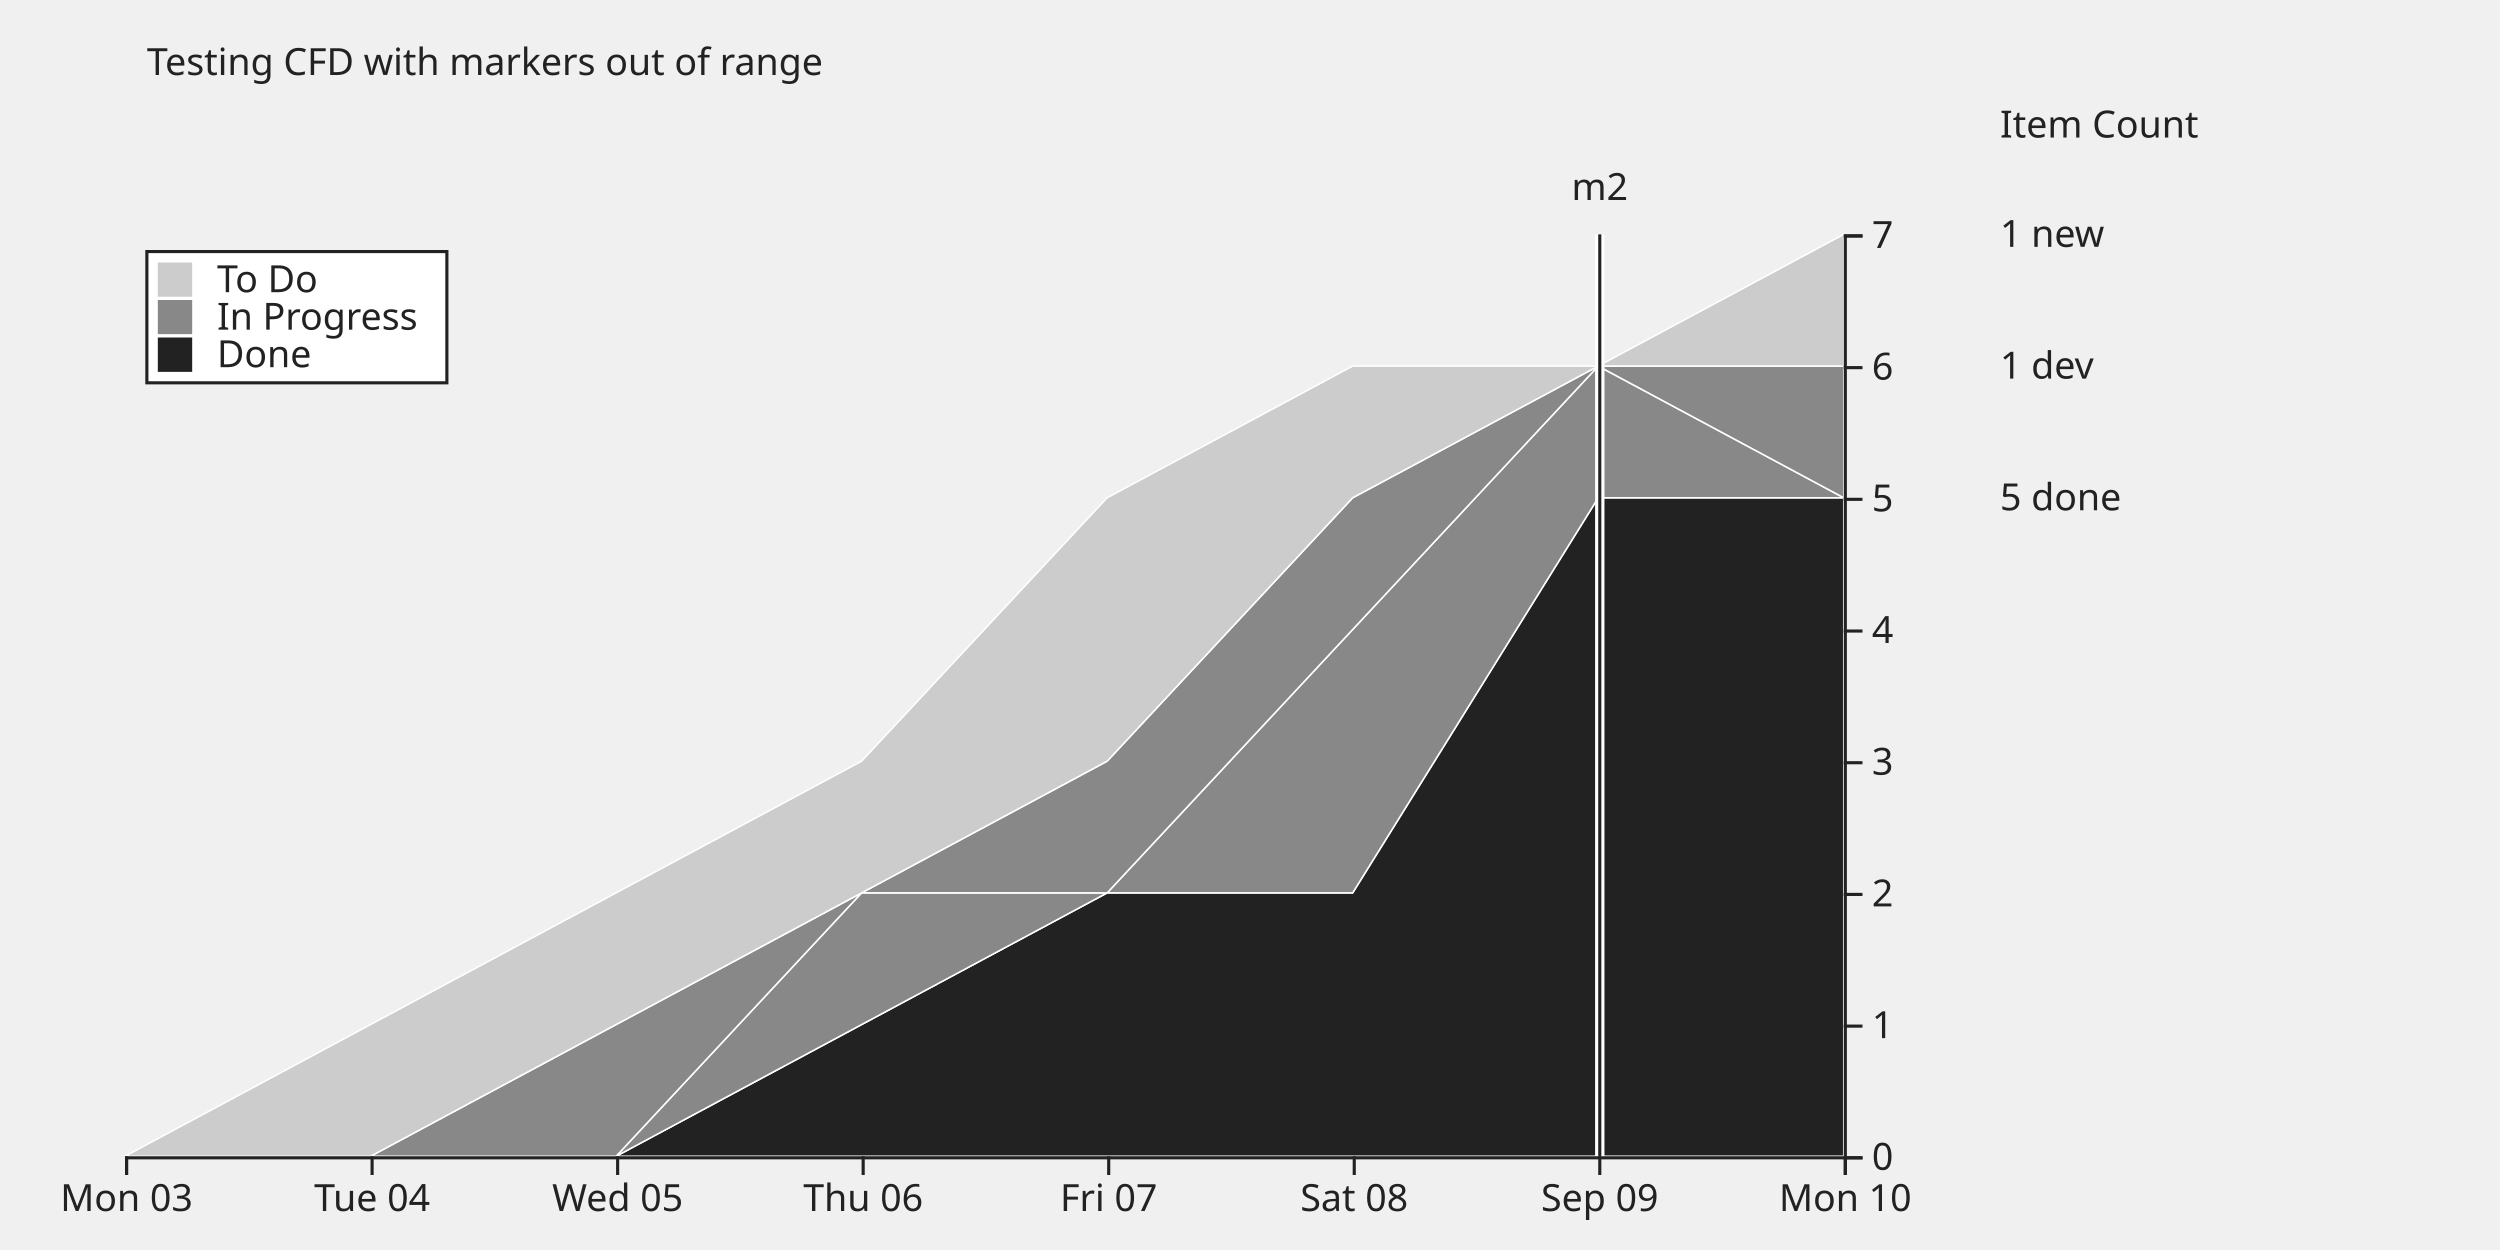
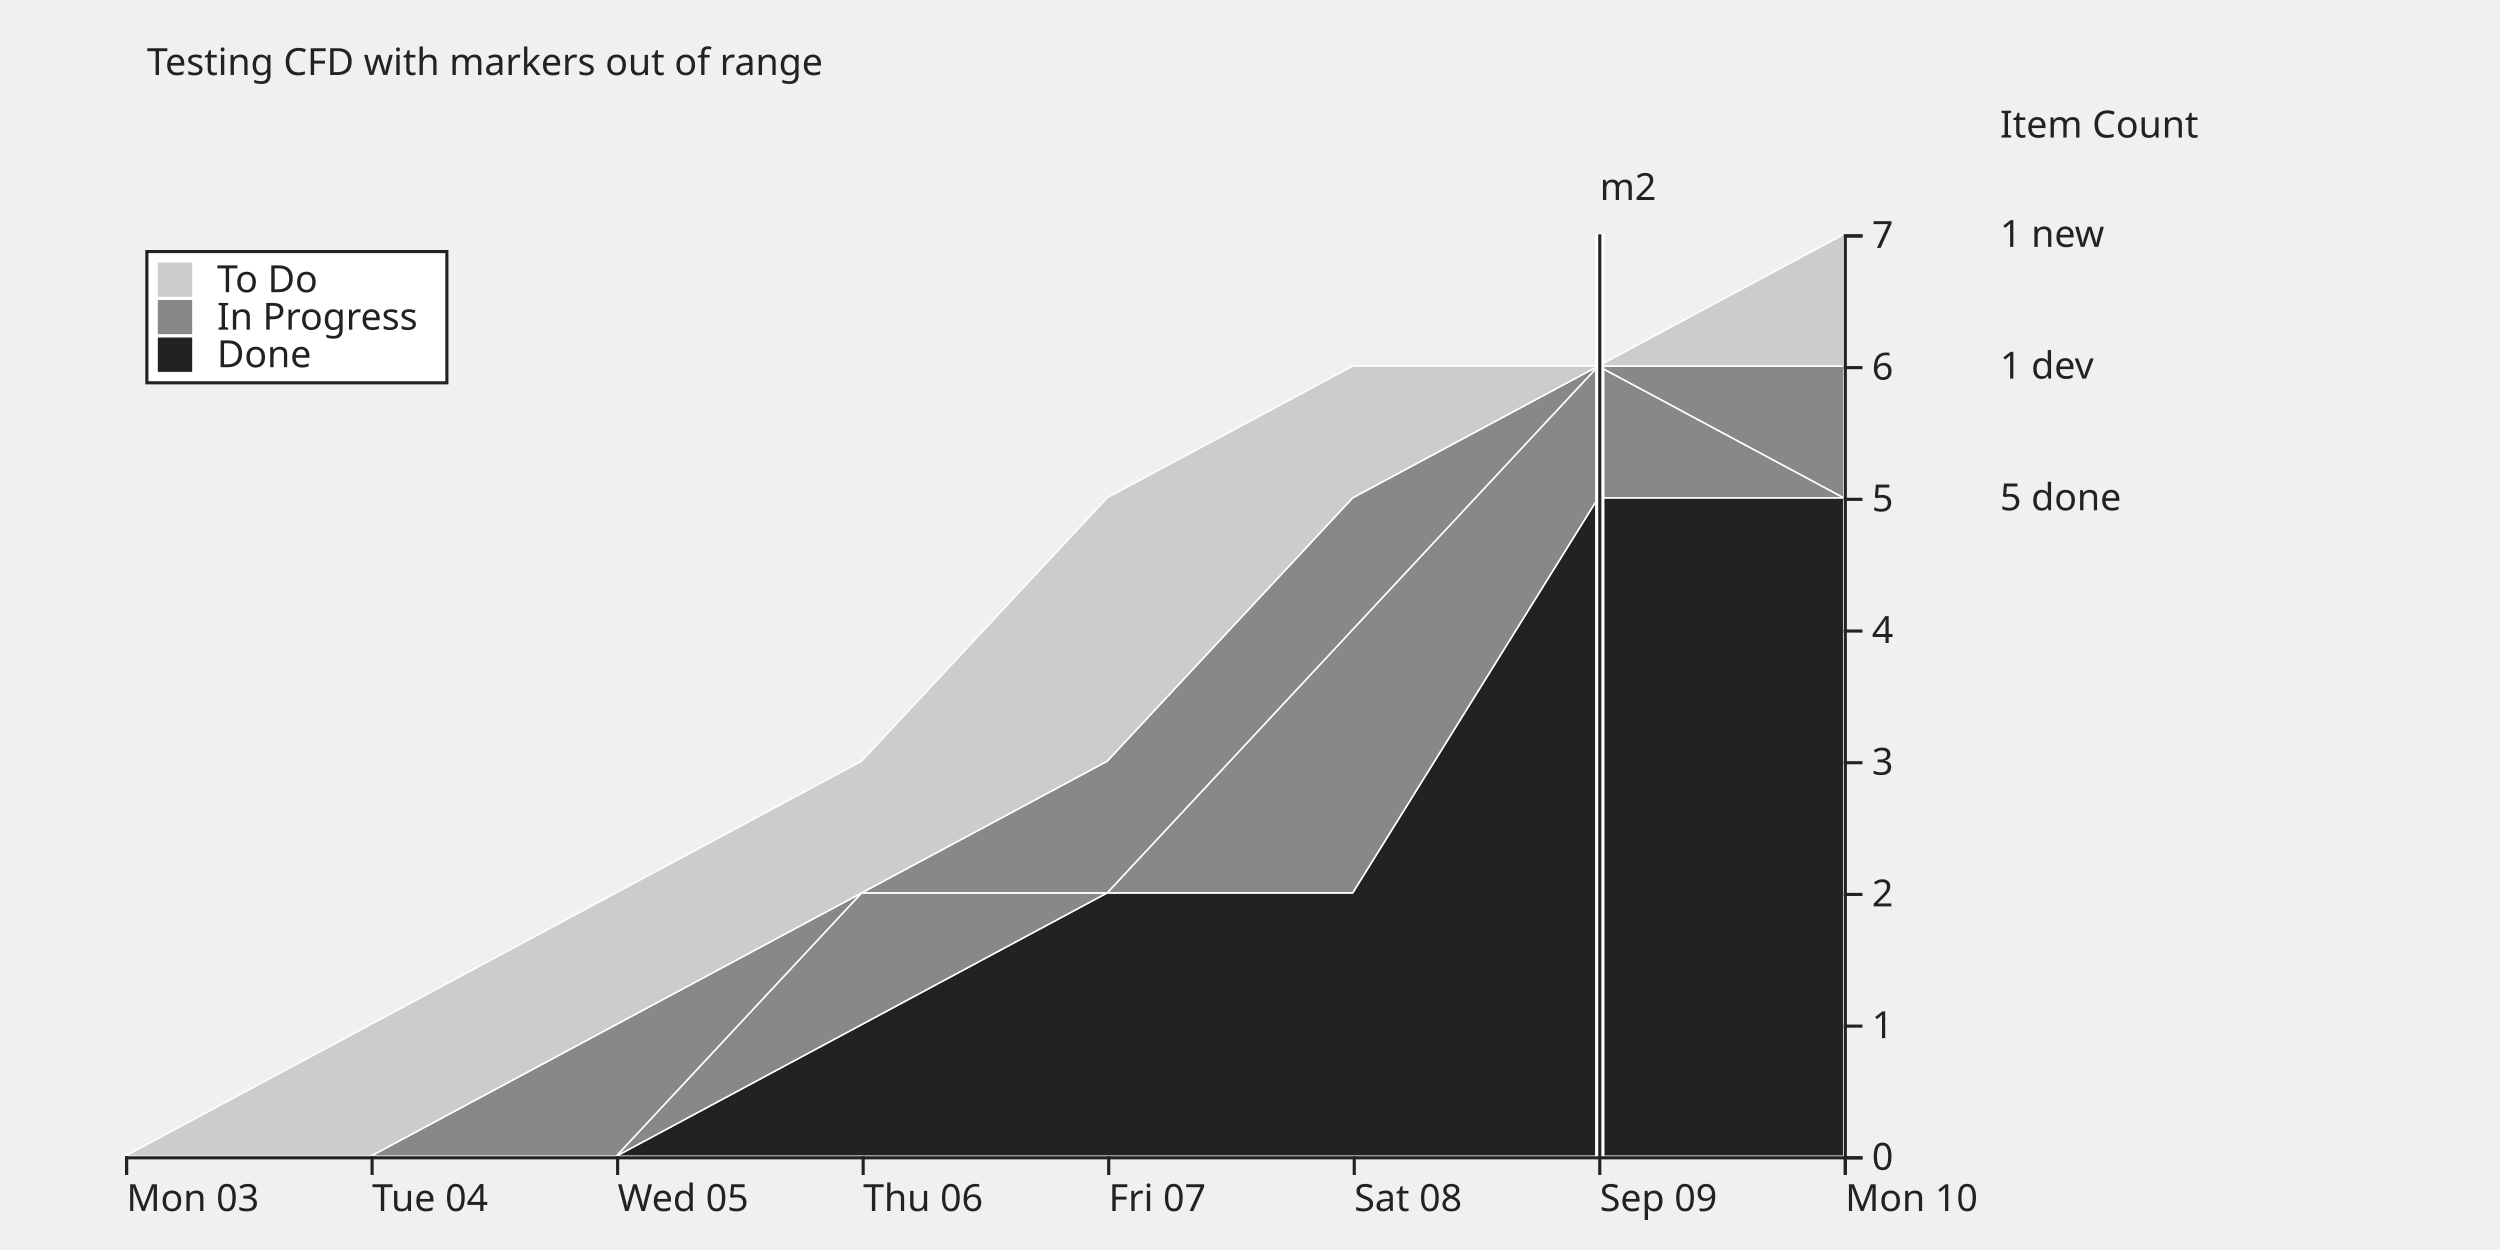
<svg xmlns="http://www.w3.org/2000/svg" width="800" height="400">
  <g transform="translate(40,75)">
    <g class="layer">
      <path class="area" style="fill: #222; stroke: #fff; stroke-width: .5;" d="M0,295L78.571,295L157.143,295L235.714,252.857L314.286,210.714L392.857,210.714L471.429,84.286L550,84.286L550,295L471.429,295L392.857,295L314.286,295L235.714,295L157.143,295L78.571,295L0,295Z" />
      <text x="600" y="84.286" dy="4px" font-size="12px" font-family="sans-serif" style="text-anchor: start; fill: #222;">5 done</text>
    </g>
    <g class="layer">
      <path class="area" style="fill: #888; stroke: #fff; stroke-width: .5;" d="M0,295L78.571,295L157.143,295L235.714,210.714L314.286,210.714L392.857,126.429L471.429,42.143L550,84.286L550,84.286L471.429,84.286L392.857,210.714L314.286,210.714L235.714,252.857L157.143,295L78.571,295L0,295Z" />
    </g>
    <g class="layer">
      <path class="area" style="fill: #888; stroke: #fff; stroke-width: .5;" d="M0,295L78.571,295L157.143,252.857L235.714,210.714L314.286,168.571L392.857,84.286L471.429,42.143L550,42.143L550,84.286L471.429,42.143L392.857,126.429L314.286,210.714L235.714,210.714L157.143,295L78.571,295L0,295Z" />
      <text x="600" y="42.143" dy="4px" font-size="12px" font-family="sans-serif" style="text-anchor: start; fill: #222;">1 dev</text>
    </g>
    <g class="layer">
      <path class="area" style="fill: #ccc; stroke: #fff; stroke-width: .5;" d="M0,295L78.571,252.857L157.143,210.714L235.714,168.571L314.286,84.286L392.857,42.143L471.429,42.143L550,0L550,42.143L471.429,42.143L392.857,84.286L314.286,168.571L235.714,210.714L157.143,252.857L78.571,295L0,295Z" />
      <text x="600" y="0" dy="4px" font-size="12px" font-family="sans-serif" style="text-anchor: start; fill: #222;">1 new</text>
    </g>
    <line x1="471.929" y1="295" x2="471.929" y2="0" style="stroke-width: 3; stroke: #fff;" />
    <line x1="471.929" y1="295" x2="471.929" y2="0" style="stroke-width: 1; stroke: #222;" />
    <rect style="fill: #fff;" />
-     <text x="471.929" y="-15" dy="4px" font-size="12px" font-family="sans-serif" style="fill: #222; text-anchor: middle;">m2</text>
+     <text x="471.929" y="-15" dy="4px" font-size="12px" font-family="sans-serif" style="fill: #222; text-anchor: start;">m2</text>
    <g transform="translate(0,295)" fill="none" font-size="10" font-family="sans-serif" text-anchor="middle">
      <path class="domain" stroke="currentColor" d="M0.5,6V0.5H550.5V6" style="stroke: #222;" />
      <g class="tick" opacity="1" transform="translate(0.5,0)">
        <line stroke="currentColor" y2="6" style="stroke: #222;" />
-         <text fill="currentColor" y="9" dy="0.71em" style="fill: #222;" font-size="12px" font-family="sans-serif">Mon 03</text>
+         <text fill="currentColor" y="9" dy="0.71em" style="fill: #222; text-anchor: start;" font-size="12px" font-family="sans-serif">Mon 03</text>
      </g>
      <g class="tick" opacity="1" transform="translate(79.07143,0)">
        <line stroke="currentColor" y2="6" style="stroke: #222;" />
-         <text fill="currentColor" y="9" dy="0.71em" style="fill: #222;" font-size="12px" font-family="sans-serif">Tue 04</text>
+         <text fill="currentColor" y="9" dy="0.71em" style="fill: #222; text-anchor: start;" font-size="12px" font-family="sans-serif">Tue 04</text>
      </g>
      <g class="tick" opacity="1" transform="translate(157.6429,0)">
        <line stroke="currentColor" y2="6" style="stroke: #222;" />
-         <text fill="currentColor" y="9" dy="0.71em" style="fill: #222;" font-size="12px" font-family="sans-serif">Wed 05</text>
+         <text fill="currentColor" y="9" dy="0.71em" style="fill: #222; text-anchor: start;" font-size="12px" font-family="sans-serif">Wed 05</text>
      </g>
      <g class="tick" opacity="1" transform="translate(236.2143,0)">
        <line stroke="currentColor" y2="6" style="stroke: #222;" />
-         <text fill="currentColor" y="9" dy="0.71em" style="fill: #222;" font-size="12px" font-family="sans-serif">Thu 06</text>
+         <text fill="currentColor" y="9" dy="0.71em" style="fill: #222; text-anchor: start;" font-size="12px" font-family="sans-serif">Thu 06</text>
      </g>
      <g class="tick" opacity="1" transform="translate(314.7857,0)">
        <line stroke="currentColor" y2="6" style="stroke: #222;" />
-         <text fill="currentColor" y="9" dy="0.71em" style="fill: #222;" font-size="12px" font-family="sans-serif">Fri 07</text>
+         <text fill="currentColor" y="9" dy="0.71em" style="fill: #222; text-anchor: start;" font-size="12px" font-family="sans-serif">Fri 07</text>
      </g>
      <g class="tick" opacity="1" transform="translate(393.3571,0)">
        <line stroke="currentColor" y2="6" style="stroke: #222;" />
-         <text fill="currentColor" y="9" dy="0.71em" style="fill: #222;" font-size="12px" font-family="sans-serif">Sat 08</text>
+         <text fill="currentColor" y="9" dy="0.71em" style="fill: #222; text-anchor: start;" font-size="12px" font-family="sans-serif">Sat 08</text>
      </g>
      <g class="tick" opacity="1" transform="translate(471.9286,0)">
        <line stroke="currentColor" y2="6" style="stroke: #222;" />
-         <text fill="currentColor" y="9" dy="0.71em" style="fill: #222;" font-size="12px" font-family="sans-serif">Sep 09</text>
+         <text fill="currentColor" y="9" dy="0.71em" style="fill: #222; text-anchor: start;" font-size="12px" font-family="sans-serif">Sep 09</text>
      </g>
      <g class="tick" opacity="1" transform="translate(550.5,0)">
        <line stroke="currentColor" y2="6" style="stroke: #222;" />
-         <text fill="currentColor" y="9" dy="0.71em" style="fill: #222;" font-size="12px" font-family="sans-serif">Mon 10</text>
+         <text fill="currentColor" y="9" dy="0.71em" style="fill: #222; text-anchor: start;" font-size="12px" font-family="sans-serif">Mon 10</text>
      </g>
    </g>
    <g transform="translate(550 ,0)" fill="none" font-size="10" font-family="sans-serif" text-anchor="start">
      <path class="domain" stroke="currentColor" d="M6,295.5H0.5V0.5H6" style="stroke: #222;" />
      <g class="tick" opacity="1" transform="translate(0,295.5)">
        <line stroke="currentColor" x2="6" style="stroke: #222;" />
-         <text fill="currentColor" x="9" dy="0.32em" style="fill: #222;" font-size="12px" font-family="sans-serif">0</text>
+         <text fill="currentColor" x="9" dy="0.32em" style="fill: #222;" text-anchor="start" font-size="12px" font-family="sans-serif">0</text>
      </g>
      <g class="tick" opacity="1" transform="translate(0,253.3571)">
        <line stroke="currentColor" x2="6" style="stroke: #222;" />
-         <text fill="currentColor" x="9" dy="0.32em" style="fill: #222;" font-size="12px" font-family="sans-serif">1</text>
+         <text fill="currentColor" x="9" dy="0.32em" style="fill: #222;" text-anchor="start" font-size="12px" font-family="sans-serif">1</text>
      </g>
      <g class="tick" opacity="1" transform="translate(0,211.2143)">
        <line stroke="currentColor" x2="6" style="stroke: #222;" />
-         <text fill="currentColor" x="9" dy="0.32em" style="fill: #222;" font-size="12px" font-family="sans-serif">2</text>
+         <text fill="currentColor" x="9" dy="0.32em" style="fill: #222;" text-anchor="start" font-size="12px" font-family="sans-serif">2</text>
      </g>
      <g class="tick" opacity="1" transform="translate(0,169.0714)">
        <line stroke="currentColor" x2="6" style="stroke: #222;" />
-         <text fill="currentColor" x="9" dy="0.32em" style="fill: #222;" font-size="12px" font-family="sans-serif">3</text>
+         <text fill="currentColor" x="9" dy="0.32em" style="fill: #222;" text-anchor="start" font-size="12px" font-family="sans-serif">3</text>
      </g>
      <g class="tick" opacity="1" transform="translate(0,126.9286)">
        <line stroke="currentColor" x2="6" style="stroke: #222;" />
-         <text fill="currentColor" x="9" dy="0.32em" style="fill: #222;" font-size="12px" font-family="sans-serif">4</text>
+         <text fill="currentColor" x="9" dy="0.32em" style="fill: #222;" text-anchor="start" font-size="12px" font-family="sans-serif">4</text>
      </g>
      <g class="tick" opacity="1" transform="translate(0,84.78571)">
        <line stroke="currentColor" x2="6" style="stroke: #222;" />
-         <text fill="currentColor" x="9" dy="0.32em" style="fill: #222;" font-size="12px" font-family="sans-serif">5</text>
+         <text fill="currentColor" x="9" dy="0.32em" style="fill: #222;" text-anchor="start" font-size="12px" font-family="sans-serif">5</text>
      </g>
      <g class="tick" opacity="1" transform="translate(0,42.64286)">
        <line stroke="currentColor" x2="6" style="stroke: #222;" />
-         <text fill="currentColor" x="9" dy="0.32em" style="fill: #222;" font-size="12px" font-family="sans-serif">6</text>
+         <text fill="currentColor" x="9" dy="0.32em" style="fill: #222;" text-anchor="start" font-size="12px" font-family="sans-serif">6</text>
      </g>
      <g class="tick" opacity="1" transform="translate(0,0.5)">
        <line stroke="currentColor" x2="6" style="stroke: #222;" />
-         <text fill="currentColor" x="9" dy="0.32em" style="fill: #222;" font-size="12px" font-family="sans-serif">7</text>
+         <text fill="currentColor" x="9" dy="0.32em" style="fill: #222;" text-anchor="start" font-size="12px" font-family="sans-serif">7</text>
      </g>
    </g>
    <text x="7" y="-55" dy="4px" font-size="12px" font-family="sans-serif" style="text-anchor: start; fill: #222;">Testing CFD with markers out of range</text>
    <rect x="7" y="5.5" width="96" height="42" style="fill: #fff; stroke: #222;" />
    <rect x="10" y="8.5" width="12" height="12" style="fill: #ccc; stroke: #fff;" />
    <text x="29.44" y="14.5" dy="4px" font-size="12px" font-family="sans-serif" style="text-anchor: start; fill: #222;">To Do</text>
    <rect x="10" y="20.5" width="12" height="12" style="fill: #888; stroke: #fff;" />
    <text x="29.44" y="26.5" dy="4px" font-size="12px" font-family="sans-serif" style="text-anchor: start; fill: #222;">In Progress</text>
    <rect x="10" y="32.5" width="12" height="12" style="fill: #222; stroke: #fff;" />
    <text x="29.44" y="38.5" dy="4px" font-size="12px" font-family="sans-serif" style="text-anchor: start; fill: #222;">Done</text>
    <text x="600" y="-35" dy="4px" font-size="12px" font-family="sans-serif" style="text-anchor: start; fill: #222;">Item Count</text>
    <rect fill="#fff" stroke="#222" class="focus-item" width="12" height="12" style="display: none;" />
    <text dy="4px" font-size="12px" font-family="sans-serif" style="text-anchor: start; fill: #222; display: none;" />
    <text dy="4px" font-size="12px" font-family="sans-serif" style="text-anchor: start; fill: #222; display: none;" />
    <text dy="4px" font-size="12px" font-family="sans-serif" style="text-anchor: start; fill: #222; display: none;" />
    <text dy="4px" font-size="12px" font-family="sans-serif" style="text-anchor: start; fill: #222; display: none;" />
    <text dy="4px" font-size="12px" font-family="sans-serif" style="text-anchor: start; fill: #222; display: none;" />
    <text dy="4px" font-size="12px" font-family="sans-serif" style="text-anchor: start; fill: #222; display: none;" />
    <text dy="4px" font-size="12px" font-family="sans-serif" style="text-anchor: start; fill: #222; display: none;" />
    <text dy="4px" font-size="12px" font-family="sans-serif" style="text-anchor: start; fill: #222; display: none;" />
    <text dy="4px" font-size="12px" font-family="sans-serif" style="text-anchor: start; fill: #222; display: none;" />
    <text dy="4px" font-size="12px" font-family="sans-serif" style="text-anchor: start; fill: #222; display: none;" />
    <text dy="4px" font-size="12px" font-family="sans-serif" style="text-anchor: start; fill: #222; display: none;" />
    <text dy="4px" font-size="12px" font-family="sans-serif" style="text-anchor: start; fill: #222; display: none;" />
    <text dy="4px" font-size="12px" font-family="sans-serif" style="text-anchor: start; fill: #222; display: none;" />
    <text dy="4px" font-size="12px" font-family="sans-serif" style="text-anchor: start; fill: #222; display: none;" />
    <text dy="4px" font-size="12px" font-family="sans-serif" style="text-anchor: start; fill: #222; display: none;" />
    <text dy="4px" font-size="12px" font-family="sans-serif" style="text-anchor: start; fill: #222; display: none;" />
    <text dy="4px" font-size="12px" font-family="sans-serif" style="text-anchor: start; fill: #222; display: none;" />
    <text dy="4px" font-size="12px" font-family="sans-serif" style="text-anchor: start; fill: #222; display: none;" />
    <text dy="4px" font-size="12px" font-family="sans-serif" style="text-anchor: start; fill: #222; display: none;" />
    <text dy="4px" font-size="12px" font-family="sans-serif" style="text-anchor: start; fill: #222; display: none;" />
    <text dy="4px" font-size="12px" font-family="sans-serif" style="text-anchor: start; fill: #222; display: none;" />
    <text dy="4px" font-size="12px" font-family="sans-serif" style="text-anchor: start; fill: #222; display: none;" />
    <text dy="4px" font-size="12px" font-family="sans-serif" style="text-anchor: start; fill: #222; display: none;" />
    <text dy="4px" font-size="12px" font-family="sans-serif" style="text-anchor: start; fill: #222; display: none;" />
    <text dy="4px" font-size="12px" font-family="sans-serif" style="text-anchor: start; fill: #222; display: none;" />
    <text dy="4px" font-size="12px" font-family="sans-serif" style="text-anchor: start; fill: #222; display: none;" />
    <text dy="4px" font-size="12px" font-family="sans-serif" style="text-anchor: start; fill: #222; display: none;" />
    <text dy="4px" font-size="12px" font-family="sans-serif" style="text-anchor: start; fill: #222; display: none;" />
    <text dy="4px" font-size="12px" font-family="sans-serif" style="text-anchor: start; fill: #222; display: none;" />
    <text dy="4px" font-size="12px" font-family="sans-serif" style="text-anchor: start; fill: #222; display: none;" />
    <text dy="4px" font-size="12px" font-family="sans-serif" style="text-anchor: start; fill: #222; display: none;" />
    <text dy="4px" font-size="12px" font-family="sans-serif" style="text-anchor: start; fill: #222; display: none;" />
    <text dy="4px" font-size="12px" font-family="sans-serif" style="text-anchor: start; fill: #222; display: none;" />
    <text dy="4px" font-size="12px" font-family="sans-serif" style="text-anchor: start; fill: #222; display: none;" />
    <text dy="4px" font-size="12px" font-family="sans-serif" style="text-anchor: start; fill: #222; display: none;" />
    <text dy="4px" font-size="12px" font-family="sans-serif" style="text-anchor: start; fill: #222; display: none;" />
    <text dy="4px" font-size="12px" font-family="sans-serif" style="text-anchor: start; fill: #222; display: none;" />
    <text dy="4px" font-size="12px" font-family="sans-serif" style="text-anchor: start; fill: #222; display: none;" />
    <text dy="4px" font-size="12px" font-family="sans-serif" style="text-anchor: start; fill: #222; display: none;" />
    <text dy="4px" font-size="12px" font-family="sans-serif" style="text-anchor: start; fill: #222; display: none;" />
    <line style="display: none; stroke-width: 3; stroke: #fff;" />
    <line style="display: none; stroke-width: 1; stroke: #222;" />
    <rect width="760" height="295" fill="transparent" />
  </g>
</svg>
